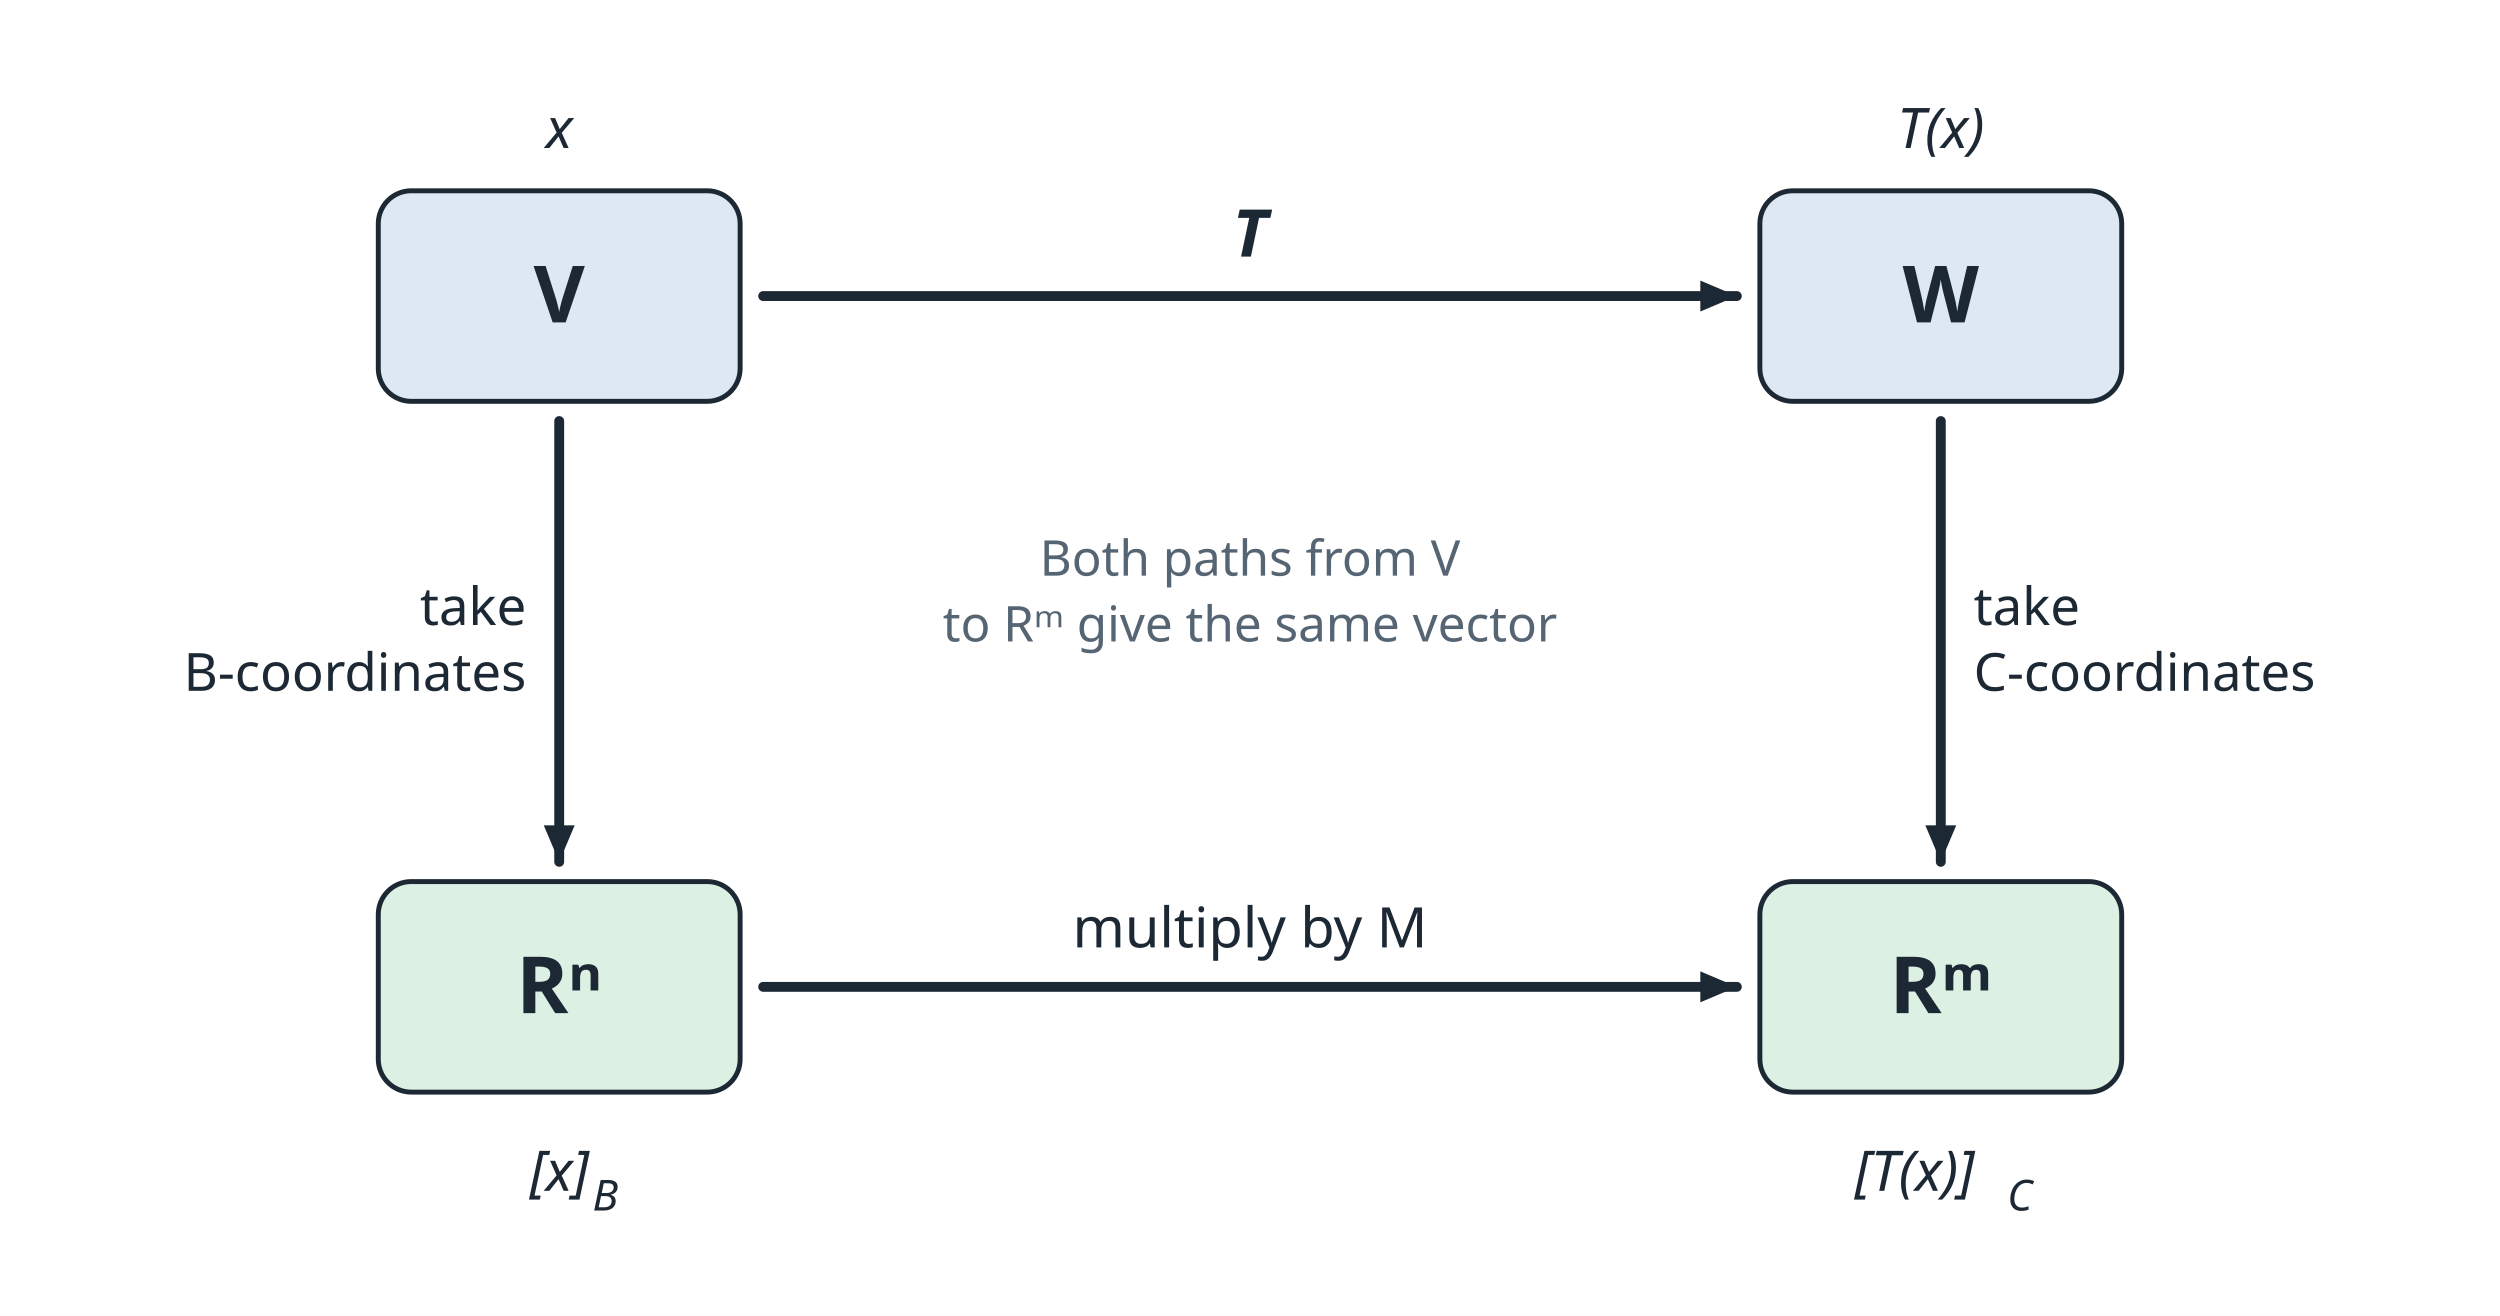
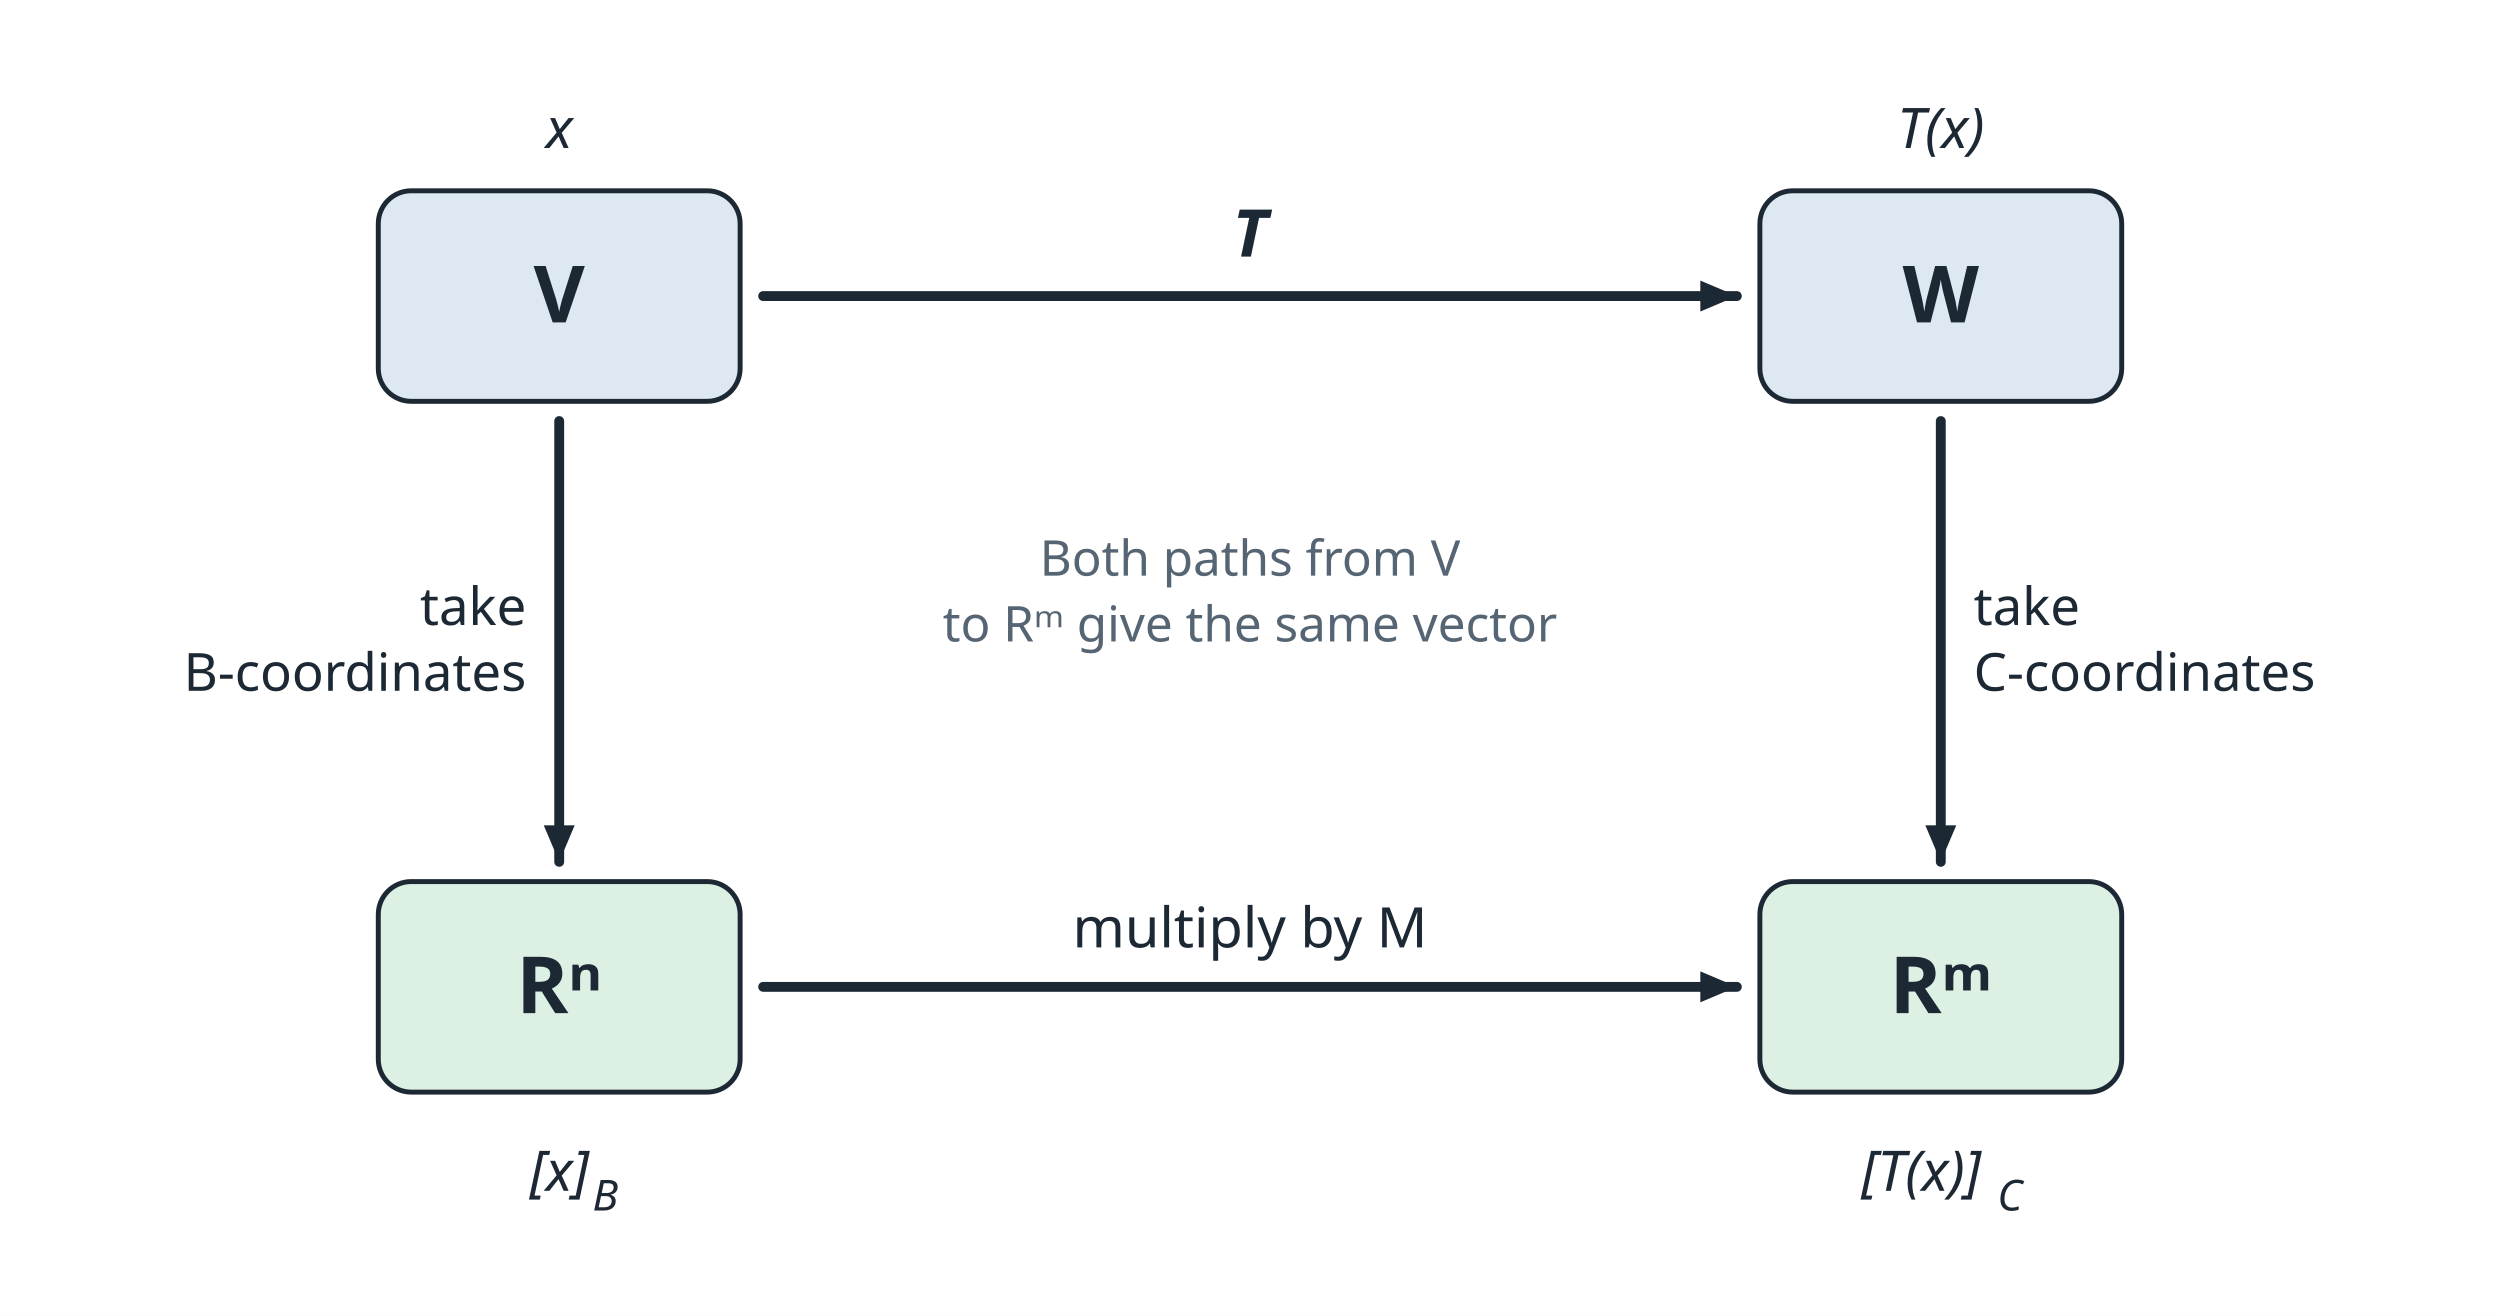
<svg xmlns="http://www.w3.org/2000/svg" viewBox="0 0 760 400" width="760" height="400" font-family="sans-serif" fill="#1c2833">
  <rect width="760" height="400" fill="#ffffff" />
  <rect x="115" y="58" width="110" height="64" rx="10" fill="#dde8f3" stroke="#1c2833" stroke-width="1.5" />
  <text x="170.0" y="98.0" font-size="24" text-anchor="middle" font-weight="bold">V</text>
  <rect x="535" y="58" width="110" height="64" rx="10" fill="#dde8f3" stroke="#1c2833" stroke-width="1.5" />
  <text x="590.0" y="98.0" font-size="24" text-anchor="middle" font-weight="bold">W</text>
  <rect x="115" y="268" width="110" height="64" rx="10" fill="#dcf0e3" stroke="#1c2833" stroke-width="1.5" />
  <text x="170.0" y="308.0" font-size="24" text-anchor="middle" font-weight="bold">Rⁿ</text>
  <rect x="535" y="268" width="110" height="64" rx="10" fill="#dcf0e3" stroke="#1c2833" stroke-width="1.5" />
  <text x="590.0" y="308.0" font-size="24" text-anchor="middle" font-weight="bold">Rᵐ</text>
  <line x1="232.0" y1="90.0" x2="528.0" y2="90.0" stroke="#1c2833" stroke-width="3" stroke-linecap="round" />
  <polygon points="528.0,90.0 516.9,94.7 516.9,85.3" fill="#1c2833" />
  <line x1="232.0" y1="300.0" x2="528.0" y2="300.0" stroke="#1c2833" stroke-width="3" stroke-linecap="round" />
  <polygon points="528.0,300.0 516.9,304.7 516.9,295.3" fill="#1c2833" />
  <line x1="170.0" y1="128.0" x2="170.0" y2="262.0" stroke="#1c2833" stroke-width="3" stroke-linecap="round" />
  <polygon points="170.0,262.0 165.3,250.9 174.7,250.9" fill="#1c2833" />
  <line x1="590.0" y1="128.0" x2="590.0" y2="262.0" stroke="#1c2833" stroke-width="3" stroke-linecap="round" />
  <polygon points="590.0,262.0 585.3,250.9 594.7,250.9" fill="#1c2833" />
  <text x="170.0" y="45.0" font-size="17" text-anchor="middle" font-style="italic">x</text>
  <text x="590.0" y="45.0" font-size="17" text-anchor="middle" font-style="italic">T(x)</text>
  <text x="170.0" y="362.0" font-size="17" text-anchor="middle" font-style="italic">[x]</text>
  <text x="184.0" y="368.0" font-size="13" text-anchor="middle" font-style="italic">B</text>
-   <text x="582.0" y="362.0" font-size="17" text-anchor="middle" font-style="italic">[T(x)]</text>
-   <text x="614.0" y="368.0" font-size="13" text-anchor="middle" font-style="italic">C</text>
+   <text x="584.0" y="362.0" font-size="17" text-anchor="middle" font-style="italic">[T(x)]</text>
+   <text x="611.0" y="368.0" font-size="13" text-anchor="middle" font-style="italic">C</text>
  <text x="380.0" y="78.0" font-size="20" text-anchor="middle" font-weight="bold" font-style="italic">T</text>
  <text x="380.0" y="288.0" font-size="17" text-anchor="middle">multiply by M</text>
  <text x="160.0" y="190.0" font-size="16" text-anchor="end">take</text>
  <text x="160.0" y="210.0" font-size="16" text-anchor="end">B-coordinates</text>
  <text x="600.0" y="190.0" font-size="16" text-anchor="start">take</text>
  <text x="600.0" y="210.0" font-size="16" text-anchor="start">C-coordinates</text>
  <text x="380.0" y="175.0" font-size="15" text-anchor="middle" fill="#566573">Both paths from V</text>
  <text x="380.0" y="195.0" font-size="15" text-anchor="middle" fill="#566573">to Rᵐ give the same vector</text>
</svg>
